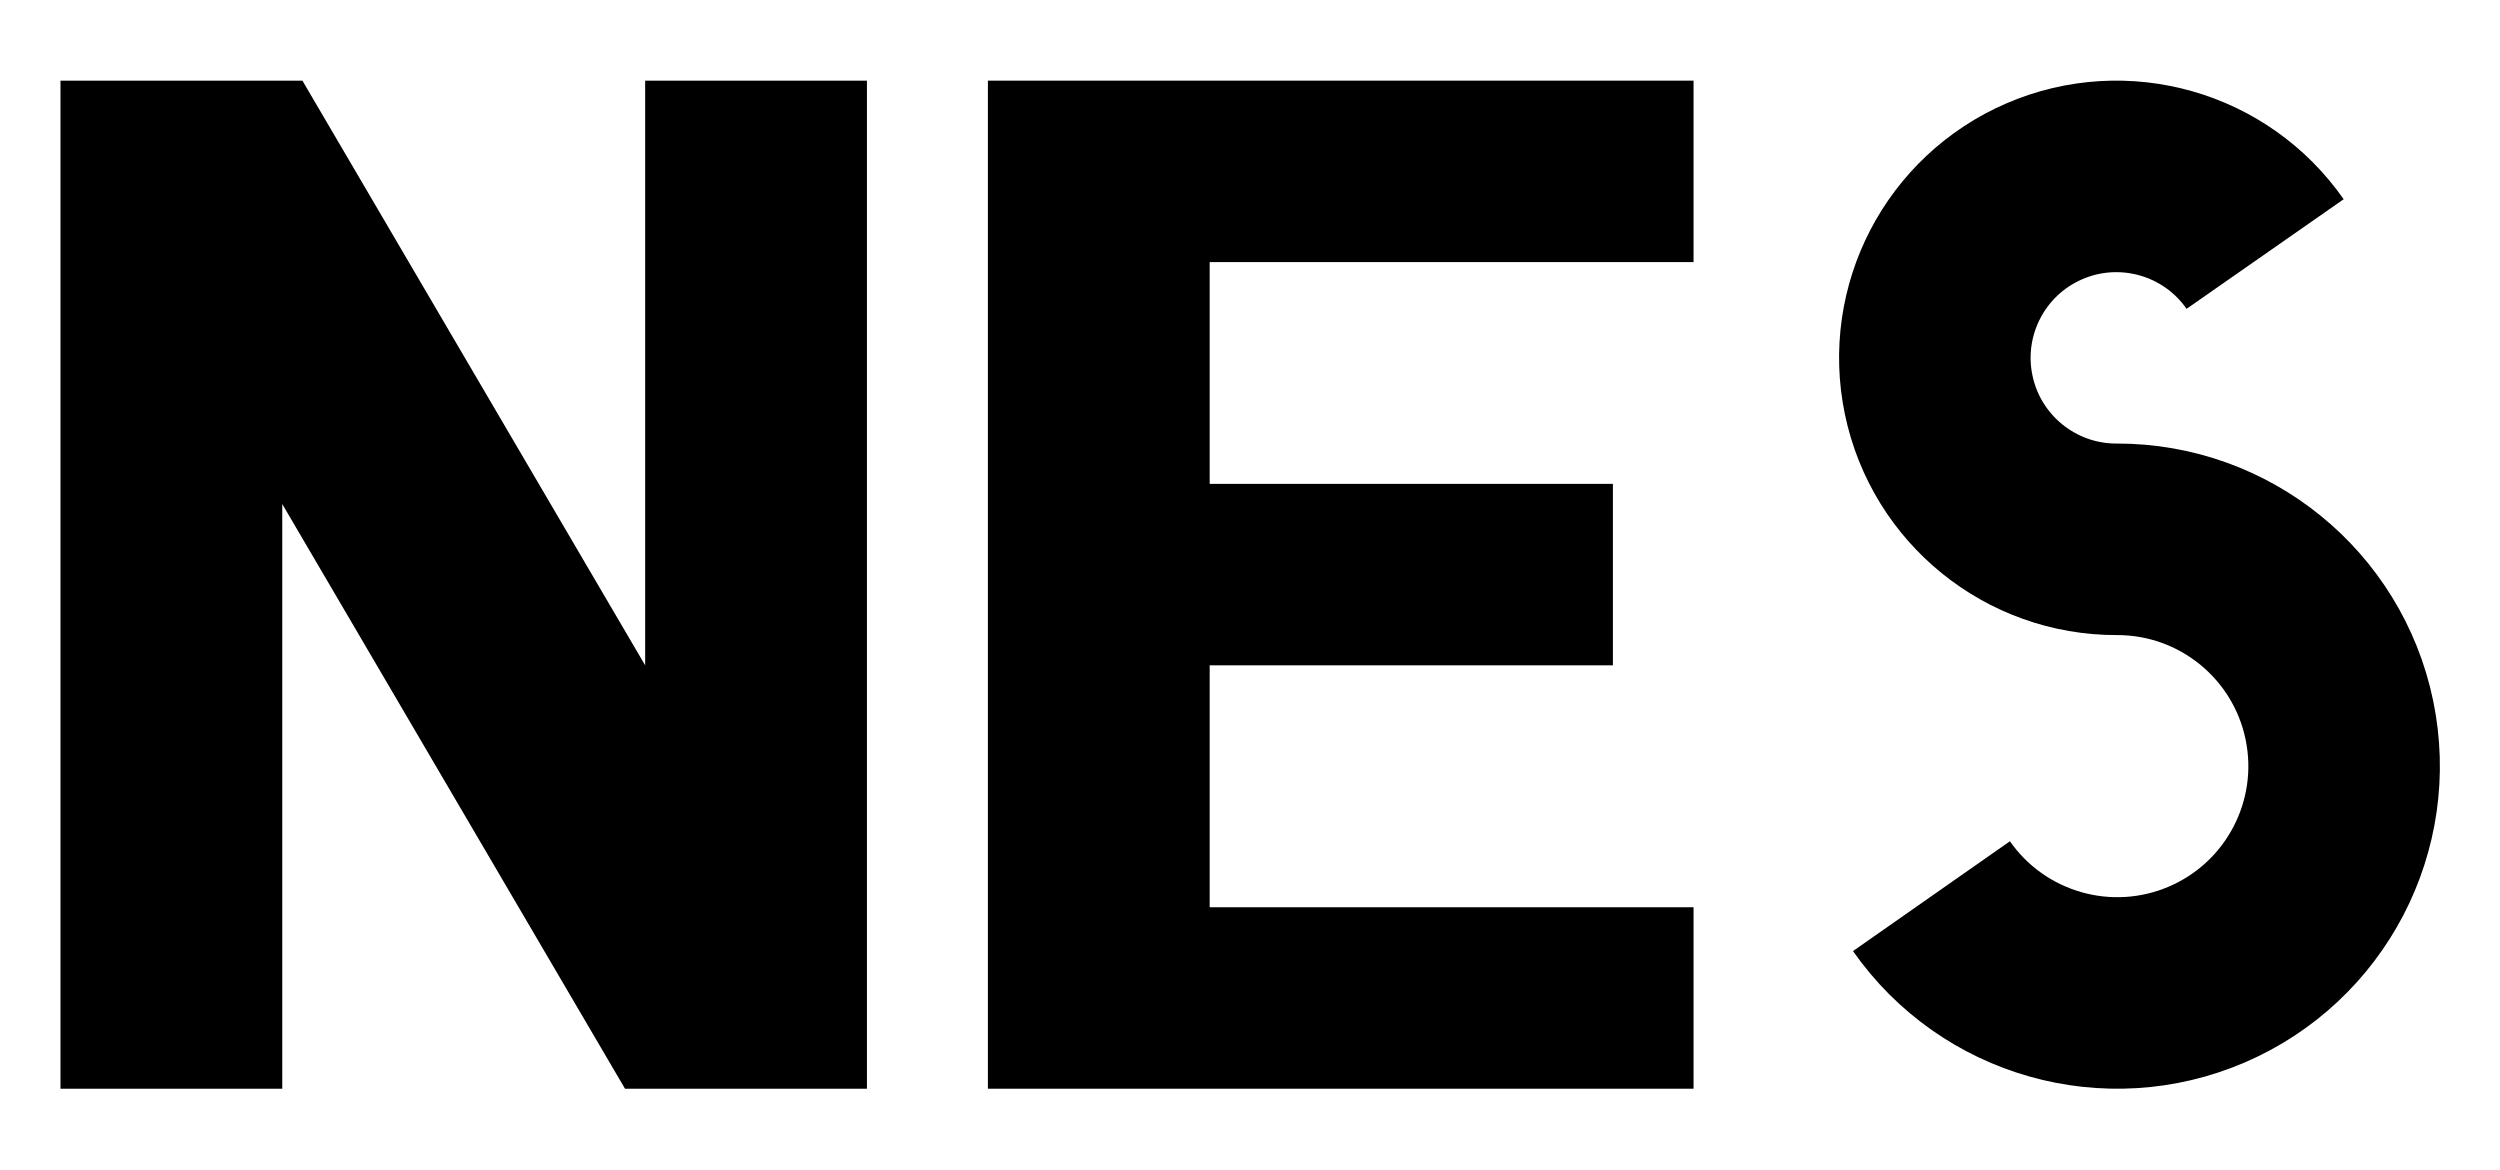
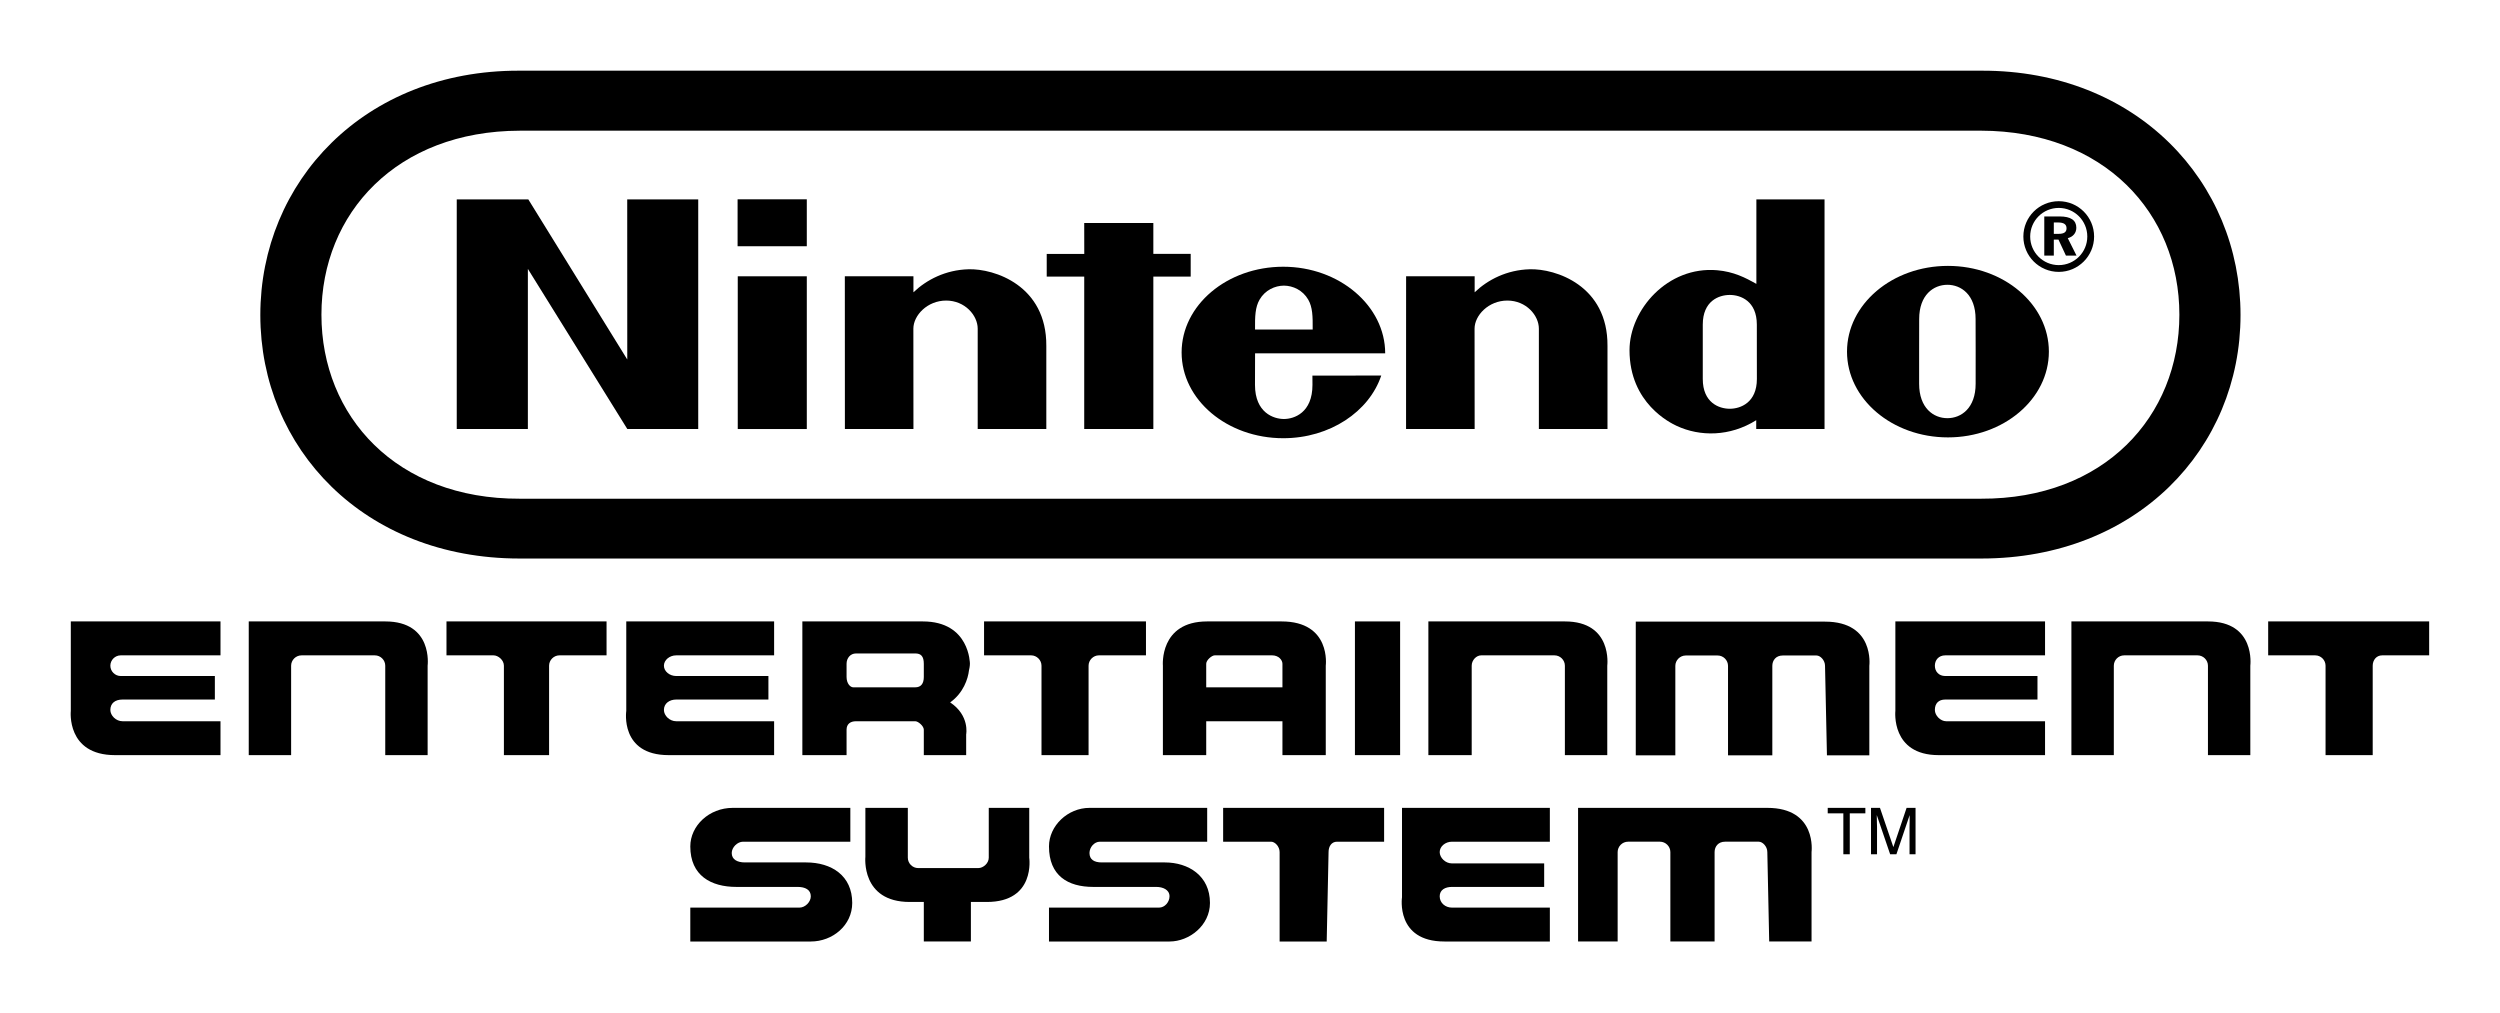
- <svg xmlns="http://www.w3.org/2000/svg" viewBox="-6 -8 248 116" fill="#000">
-   <path d="M0,0H24L58,58V0H80V100H56L22,42V100H0Z" />
-   <path transform="translate(92,0)" d="M0,0H22V100H0Z M0,0H70V18H0Z M0,40H62V58H0Z M0,82H70V100H0Z" />
-   <path transform="translate(174,0)" fill="none" stroke="#000" stroke-width="19" stroke-linejoin="round" d="M44.7,17.2A18,18 0 1 0 30,45.5A22.5,22.5 0 1 1 11.6,80.9" />
+ <svg xmlns="http://www.w3.org/2000/svg" version="1.1" viewBox="-4.17 -4.17 147.49 59.72">
+   <g id="g48" transform="matrix(0.3698585,0,0,0.3698585,-20.42467,-36.26598)">
+     <path d="m 126.75,98.054 c -24.691,-0.057 -41.277,17.696 -41.277,38.975 0,21.275 16.548,38.827 41.311,38.84 h 233.23 c 24.767,-0.013 41.32,-17.565 41.32,-38.84 0,-21.281 -16.589,-39.033 -41.285,-38.975 z m 233.189,9.57 c 19.609,0.04 31.641,13.143 31.641,29.354 0,16.208 -11.961,29.42 -31.641,29.35 H 126.859 c -19.683,0.071 -31.639,-13.142 -31.639,-29.35 0,-16.209 12.033,-29.31 31.639,-29.352 z" id="path76" fill="#000" />
+     <path d="m 161.601,118.571 v 7.486 h 11.039 v -7.486 z" id="path51" fill="#000" />
+     <path d="m 116.804,118.581 v 36.633 h 11.344 v -25.545 l 15.865,25.545 h 11.309 v -36.633 h -11.326 l 0.008,25.543 -15.787,-25.543 z" id="path54" fill="#000" />
+     <path d="m 324.107,118.581 v 13.479 c -1.761,-0.993 -3.616,-1.943 -6.24,-2.174 -7.933,-0.695 -13.996,6.323 -13.996,12.754 0,8.475 6.543,11.612 7.531,12.074 3.709,1.725 8.464,1.733 12.68,-0.908 v 1.406 h 10.898 v -36.631 z m -4.236,15.244 c 1.711,0 4.309,0.961 4.309,4.729 0,1.301 0.002,4.353 0.002,4.354 0,0 0.006,2.759 0.006,4.32 0,3.764 -2.604,4.752 -4.32,4.752 -1.748,0 -4.311,-0.988 -4.311,-4.752 v -4.332 -4.342 c 0,-3.768 2.561,-4.729 4.314,-4.729 z" id="path55" fill="#000" />
+     <path d="m 372.341,118.872 c -3.119,0 -5.646,2.518 -5.646,5.637 0,3.107 2.528,5.639 5.646,5.639 3.108,0 5.637,-2.532 5.637,-5.639 0,-3.119 -2.529,-5.637 -5.637,-5.637 z m 0,1.072 c 2.517,0 4.551,2.044 4.551,4.564 0,2.516 -2.033,4.559 -4.551,4.559 -2.521,0 -4.559,-2.043 -4.559,-4.559 0,-2.52 2.037,-4.564 4.559,-4.564 z" id="path57" fill="#000" />
+     <path d="m 370.031,121.304 v 6.246 h 1.52 v -2.551 h 0.744 l 1.189,2.551 h 1.689 l -1.395,-2.781 c 0.856,-0.223 1.365,-0.841 1.365,-1.664 0,-1.196 -0.888,-1.801 -2.668,-1.801 z m 1.52,0.961 h 0.666 c 0.911,0 1.365,0.283 1.365,0.93 0,0.627 -0.422,0.887 -1.287,0.887 h -0.744 z" id="path59" fill="#000" />
+     <path d="m 216.892,122.351 0.008,4.934 h -5.99 v 3.615 h 5.984 l -0.002,24.314 h 11.027 l -0.002,-24.314 h 5.959 v -3.627 h -5.959 v -4.922 z" id="path61" fill="#000" />
+     <path d="m 354.662,129.191 c -8.891,0 -16.098,6.12 -16.098,13.678 0,7.551 7.207,13.678 16.098,13.678 8.896,0 16.102,-6.127 16.102,-13.678 0,-7.557 -7.206,-13.678 -16.102,-13.678 z m -0.086,3.014 c 2.195,0 4.498,1.593 4.498,5.461 0,1.469 -2.8e-4,4.198 0.012,5.18 0,0.063 -0.004,3.685 -0.004,5.143 0,3.885 -2.295,5.494 -4.506,5.494 -2.208,0 -4.508,-1.609 -4.508,-5.494 v -5.246 c 0,0 0.008,-3.607 0.008,-5.076 0,-3.868 2.304,-5.461 4.5,-5.461 z" id="path62" fill="#000" />
+     <path d="m 248.644,129.325 c -8.955,0 -16.217,6.122 -16.217,13.674 0,7.556 7.262,13.68 16.217,13.68 7.439,0 13.707,-4.245 15.627,-9.998 l -10.98,0.012 c 0,0 0.008,0.109 0.008,1.473 0,4.461 -2.929,5.447 -4.555,5.447 -1.624,0 -4.613,-0.986 -4.613,-5.447 0,-1.333 0.014,-5.023 0.014,-5.023 0,0 20.754,0.006 20.754,-0.006 0,-7.555 -7.301,-13.811 -16.254,-13.811 z m 0.1,3.014 c 1.435,0.007 3.01,0.725 3.875,2.225 0.7,1.22 0.734,2.646 0.715,4.779 h -9.195 c -0.02,-2.133 0.026,-3.559 0.729,-4.779 0.867,-1.5 2.44,-2.218 3.877,-2.225 z" id="path63" fill="#000" />
+     <path d="m 198.425,129.73 c -3.637,0.101 -6.665,1.66 -8.775,3.674 -0.012,-0.604 0,-2.559 0,-2.559 l -10.943,0.006 0.01,24.357 h 10.934 c 0,0 -0.012,-14.962 -0.012,-15.998 0,-2.125 2.231,-4.488 5.229,-4.488 2.995,0 5.033,2.363 5.033,4.488 v 15.998 h 10.945 c 0,0 -0.004,-11.541 0,-13.252 0.065,-9.645 -8.295,-12.349 -12.42,-12.227 z" id="path64" fill="#000" />
+     <path d="m 287.945,129.73 c -3.637,0.101 -6.673,1.66 -8.775,3.674 -0.012,-0.604 0,-2.559 0,-2.559 l -10.934,0.006 -0.008,24.357 h 10.941 c 0,0 -0.014,-14.962 -0.014,-15.998 0,-2.125 2.233,-4.488 5.229,-4.488 3.004,0 5.029,2.363 5.029,4.488 v 15.998 h 10.945 c 0,0 -0.005,-11.541 0,-13.252 0.068,-9.645 -8.29,-12.349 -12.414,-12.227 z" id="path65" fill="#000" />
+     <path d="m 161.627,130.851 v 24.363 h 11.014 v -24.363 z" id="path66" fill="#000" />
+   </g>
+   <g id="g76" transform="matrix(0.4178217,0,0,0.4178217,-32.12926,-54.02947)">
+     <path id="path9" d="m 0,0 h -14.456 v -14.159 h 4.488 v 9.469 c 0,0.599 0.499,1.096 1.099,1.096 h 7.77 C -0.496,-3.594 0,-4.091 0,-4.69 v -9.469 H 4.488 V -4.69 C 4.488,-4.69 5.088,0 0,0" transform="matrix(1.333333,0,0,-1.333333,121.3137,207.0764)" fill="#000" />
+     <path id="path11" d="m 0,0 h -14.456 v -14.159 h 4.588 v 9.469 c 0,0.599 0.5,1.096 0.998,1.096 h 7.774 C -0.499,-3.594 0,-4.091 0,-4.69 v -9.469 H 4.489 V -4.69 C 4.489,-4.69 5.085,0 0,0" transform="matrix(1.333333,0,0,-1.333333,287.8765,207.0764)" fill="#000" />
+     <path id="path13-3" d="m 0,0 h -14.46 v -14.159 h 4.492 v 9.469 c 0,0.599 0.49,1.096 1.09,1.096 h 7.781 C -0.499,-3.594 0,-4.091 0,-4.69 v -9.469 H 4.487 V -4.69 C 4.487,-4.69 5.082,0 0,0" transform="matrix(1.333333,0,0,-1.333333,378.6769,207.0764)" fill="#000" />
+     <path id="path15" d="m 0,0 h 4.982 c 0.499,0 1.099,-0.499 1.099,-1.096 v -9.47 h 4.785 v 9.47 c 0,0.597 0.499,1.096 1.095,1.096 h 4.991 V 3.594 H 0 Z" transform="matrix(1.333333,0,0,-1.333333,129.9591,211.8671)" fill="#000" />
+     <path id="path17-6" d="m 0,0 v -3.594 h 4.985 c 0.601,0 1.092,-0.497 1.092,-1.096 v -9.469 h 4.993 v 9.469 c 0,0.599 0.395,1.096 0.994,1.096 h 4.985 V 0 Z" transform="matrix(1.333333,0,0,-1.333333,387.1803,207.0764)" fill="#000" />
+     <path id="path19" d="m 0,0 h 4.985 c 0.597,0 1.098,-0.499 1.098,-1.096 v -9.47 h 4.985 v 9.47 c 0,0.597 0.499,1.096 1.095,1.096 h 4.984 V 3.594 H 0 Z" transform="matrix(1.333333,0,0,-1.333333,205.8644,211.8671)" fill="#000" />
+     <path id="path21" d="m 222.02,369.117 h 4.785 v 14.159 h -4.785 z" transform="matrix(1.333333,0,0,-1.333333,-37.79533,718.1107)" fill="#000" />
+     <path id="path23" d="m 0,0 h -8.072 v 1.693 0.8 c 0,0.394 0.6,0.893 0.901,0.893 h 6.075 C -0.399,3.386 0,2.887 0,2.493 v -0.8 z m -0.098,6.978 h -7.873 c -5.09,0 -4.689,-4.69 -4.689,-4.69 V 1.693 -7.181 h 4.588 v 3.587 H 0 v -3.587 h 4.588 v 8.874 0.595 c 0,0 0.601,4.69 -4.686,4.69" transform="matrix(1.333333,0,0,-1.333333,247.9963,216.3804)" fill="#000" />
+     <path id="path25" d="m 0,0 c 0,-0.704 -0.3,-1.097 -0.897,-1.097 h -6.582 c -0.3,0 -0.701,0.393 -0.701,1.097 v 0.695 0.7 c 0,0.598 0.401,1.093 0.998,1.093 h 6.285 C -0.3,2.488 0,2.186 0,1.395 v -0.7 z m -0.102,5.88 h -12.76 V 0.695 -8.278 h 4.682 v 2.694 c 0,0.596 0.401,0.893 0.998,0.893 h 6.285 C -0.601,-4.691 0,-5.192 0,-5.584 v -2.694 h 4.486 v 2.197 c 0,0 0.397,1.991 -1.694,3.386 1.396,0.997 1.889,2.492 1.99,3.39 0.101,0.399 0.101,0.7 0.101,0.7 0,0 0,4.485 -4.985,4.485" transform="matrix(1.333333,0,0,-1.333333,197.3576,214.9169)" fill="#000" />
+     <path id="path27" d="m 0,0 c 0,0 -0.499,-4.687 4.683,-4.687 h 11.169 v 3.588 H 5.48 c -0.696,0 -1.292,0.6 -1.292,1.196 0,0.701 0.495,1.103 1.292,1.103 h 9.775 V 3.691 H 5.287 c -0.604,0 -1.099,0.496 -1.099,1.092 0,0.598 0.495,1.096 1.099,1.096 H 15.852 V 9.473 H 0 Z" transform="matrix(1.333333,0,0,-1.333333,76.9144,219.706)" fill="#000" />
+     <path id="path29" d="m 0,0 c 0,0 -0.698,-4.687 4.488,-4.687 h 11.169 v 3.588 H 5.291 c -0.707,0 -1.304,0.6 -1.304,1.196 0,0.701 0.597,1.103 1.304,1.103 h 9.762 V 3.691 H 5.291 c -0.707,0 -1.304,0.496 -1.304,1.092 0,0.598 0.597,1.096 1.304,1.096 H 15.657 V 9.473 H 0 Z" transform="matrix(1.333333,0,0,-1.333333,155.3453,219.706)" fill="#000" />
+     <path id="path31" d="m 0,0 c 0,0 -0.5,-4.687 4.586,-4.687 h 11.265 v 3.588 H 5.379 c -0.596,0 -1.196,0.6 -1.196,1.196 0,0.701 0.403,1.103 1.101,1.103 h 9.765 V 3.691 H 5.284 c -0.698,0 -1.101,0.496 -1.101,1.092 0,0.598 0.403,1.096 1.101,1.096 H 15.851 V 9.473 H 0 Z" transform="matrix(1.333333,0,0,-1.333333,334.5408,219.706)" fill="#000" />
+     <path id="path33" d="m 0,0 h -20.042 v -14.157 h 4.19 v 9.475 c 0,0.593 0.498,1.096 1.099,1.096 h 3.387 c 0.602,0 1.093,-0.503 1.093,-1.096 v -9.475 h 4.692 v 9.475 c 0,0.593 0.392,1.096 1.095,1.096 h 3.591 C -0.498,-3.586 0,-4.089 0,-4.682 l 0.203,-9.475 h 4.489 v 9.475 C 4.692,-4.682 5.284,0 0,0" transform="matrix(1.333333,0,0,-1.333333,324.6085,207.106)" fill="#000" />
+     <path id="path35" d="m 0,0 h 5.085 c 0.396,0 0.896,-0.5 0.896,-1.099 v -9.47 h 4.986 l 0.198,9.47 C 11.165,-0.5 11.47,0 12.063,0 h 4.984 V 3.583 H 0 Z" transform="matrix(1.333333,0,0,-1.333333,239.6225,238.1795)" fill="#000" />
+     <path id="path37" d="m 0,0 h -20.042 v -14.151 h 4.191 v 9.469 c 0,0.598 0.495,1.099 1.099,1.099 h 3.387 c 0.596,0 1.097,-0.501 1.097,-1.099 v -9.469 h 4.684 v 9.469 c 0,0.598 0.402,1.099 1.097,1.099 h 3.586 c 0.4,0 0.901,-0.501 0.901,-1.099 l 0.199,-9.469 h 4.484 v 9.469 C 4.683,-4.682 5.288,0 0,0" transform="matrix(1.333333,0,0,-1.333333,316.4612,233.4019)" fill="#000" />
+     <path id="path39" d="m 0,0 h -4.287 v -5.277 c 0,-0.605 -0.599,-1.099 -1.098,-1.099 h -6.381 c -0.593,0 -1.092,0.494 -1.092,1.099 V 0 h -4.495 v -5.182 c 0,0 -0.492,-4.783 4.694,-4.783 h 1.494 v -4.186 h 4.986 v 4.186 h 1.691 C 0.695,-9.965 0,-5.277 0,-5.277 Z" transform="matrix(1.333333,0,0,-1.333333,212.2447,233.4019)" fill="#000" />
+     <path id="path41" d="m 0,0 c 0,0 -0.702,-4.683 4.488,-4.683 h 11.169 v 3.589 H 5.286 c -0.698,0 -1.294,0.493 -1.294,1.197 0,0.697 0.596,0.994 1.294,0.994 h 9.77 v 2.49 h -9.77 c -0.698,0 -1.294,0.604 -1.294,1.2 0,0.597 0.596,1.098 1.294,1.098 H 15.657 V 9.469 H 0 Z" transform="matrix(1.333333,0,0,-1.333333,264.8783,246.0265)" fill="#000" />
+     <path id="path43" d="m 0,0 h -6.683 c -0.796,0 -1.298,0.301 -1.298,0.997 0,0.602 0.502,1.198 1.099,1.198 H 4.483 V 5.778 H -7.981 c -2.296,0 -4.289,-1.891 -4.289,-4.083 0,-3.092 1.993,-4.288 4.69,-4.288 h 6.674 c 0.698,0 1.4,-0.297 1.4,-0.994 0,-0.6 -0.494,-1.197 -1.103,-1.197 H -12.27 v -3.59 H 0.494 c 2.094,0 4.283,1.7 4.283,4.084 C 4.777,-1.397 2.483,0 0,0" transform="matrix(1.333333,0,0,-1.333333,231.3924,241.1063)" fill="#000" />
+     <path id="path45" d="m 0,0 h -6.484 c -0.79,0 -1.394,0.301 -1.394,0.997 0,0.602 0.604,1.198 1.197,1.198 H 4.683 v 3.583 h -12.46 c -2.495,0 -4.488,-1.891 -4.488,-4.083 0,-3.092 2.193,-4.288 4.884,-4.288 h 6.484 c 0.799,0 1.393,-0.297 1.393,-0.994 0,-0.6 -0.594,-1.197 -1.197,-1.197 h -11.564 v -3.59 H 0.496 c 2.296,0 4.387,1.7 4.387,4.084 C 4.883,-1.397 2.691,0 0,0" transform="matrix(1.333333,0,0,-1.333333,180.7397,241.1063)" fill="#000" />
+     <path id="path47" d="m 0,0 v -0.58 h -1.652 v -4.333 h -0.68 V -0.58 H -3.987 V 0 Z" transform="matrix(1.333333,0,0,-1.333333,330.3048,233.4019)" fill="#000" />
+     <path id="path49" d="M 0,0 H 0.95 L 2.368,-4.157 3.769,0 H 4.717 V -4.913 H 4.081 v 2.901 c 0,0.099 0.003,0.266 0.009,0.5 0.002,0.232 0.002,0.478 0.002,0.746 L 2.691,-4.913 H 2.027 l -1.415,4.147 v -0.153 c 0,-0.121 0.002,-0.302 0.012,-0.555 C 0.633,-1.717 0.638,-1.9 0.638,-2.012 V -4.913 H 0 Z" transform="matrix(1.333333,0,0,-1.333333,331.1005,233.4019)" fill="#000" />
+   </g>
</svg>
